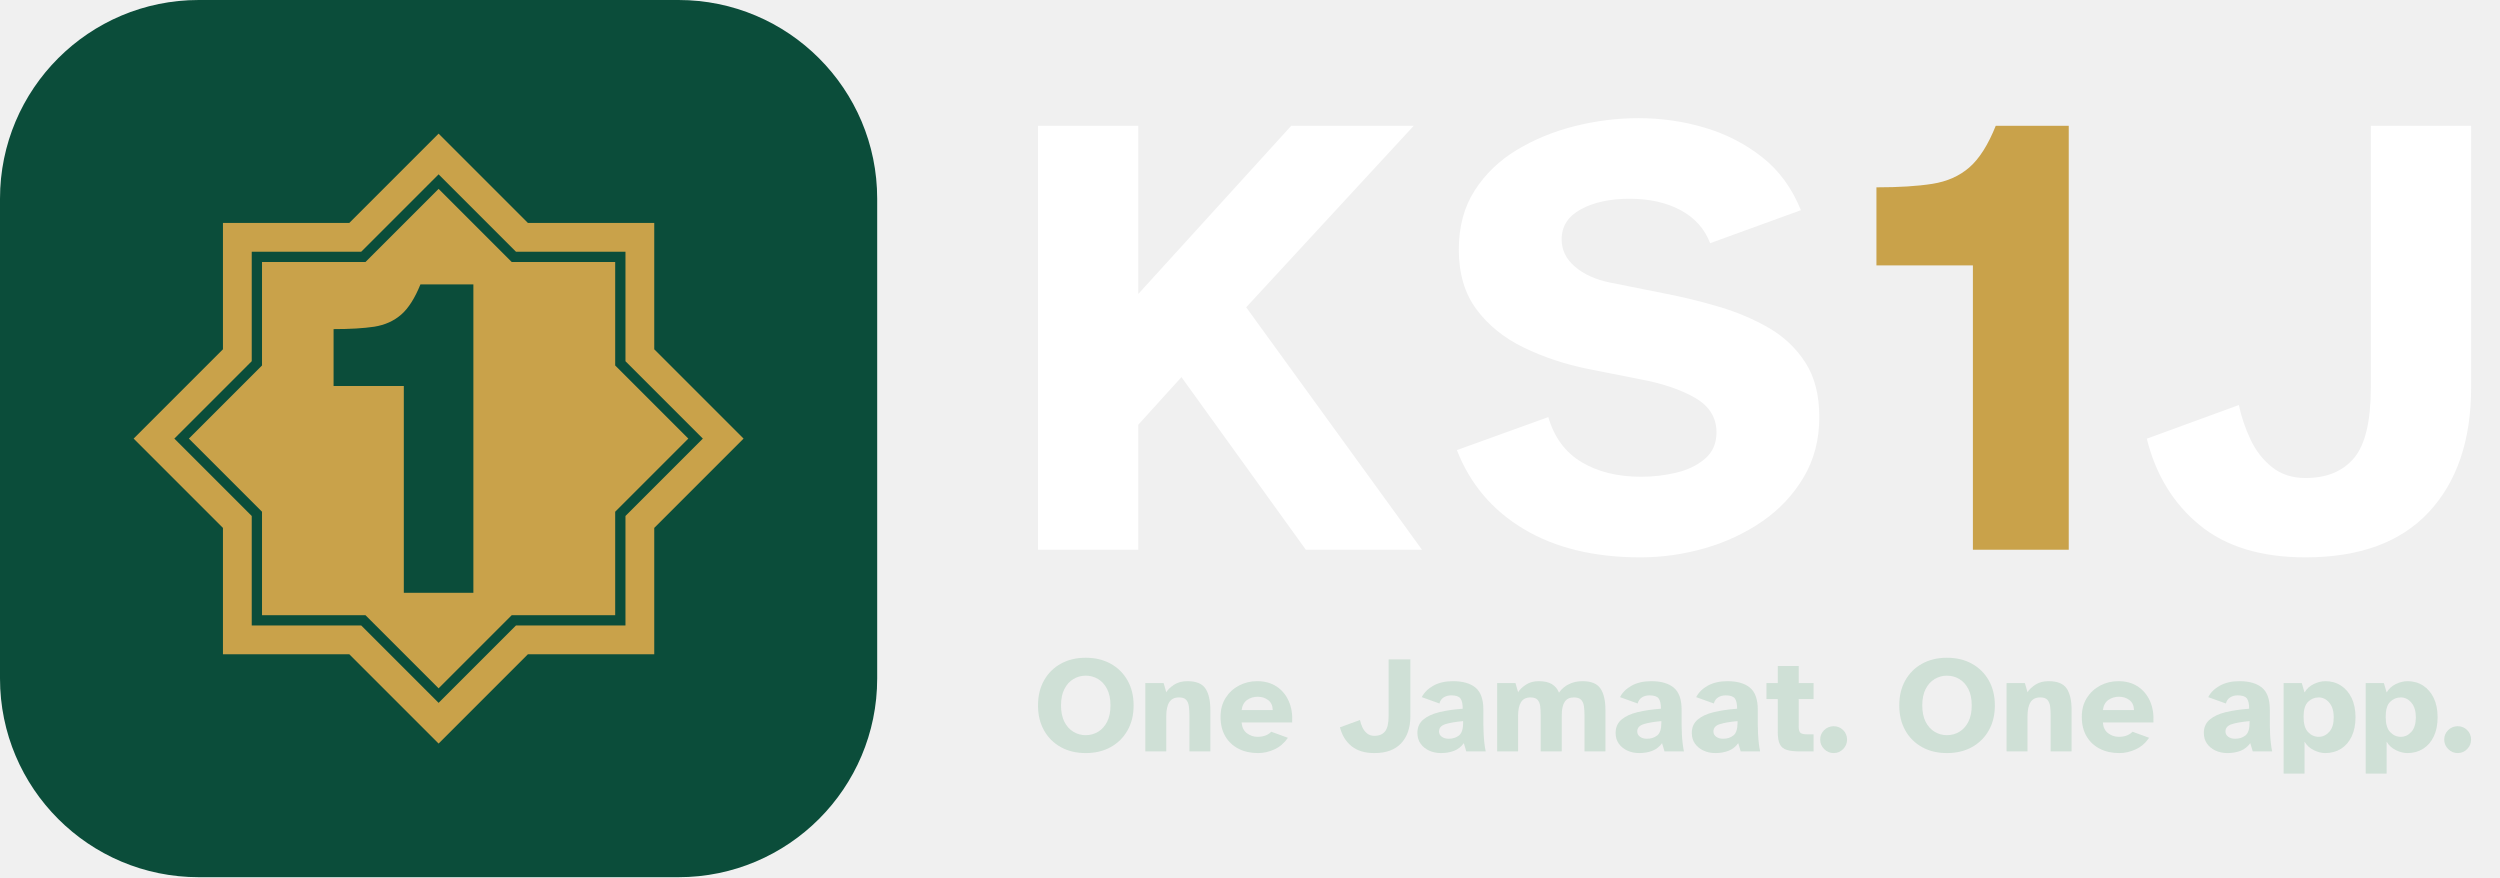
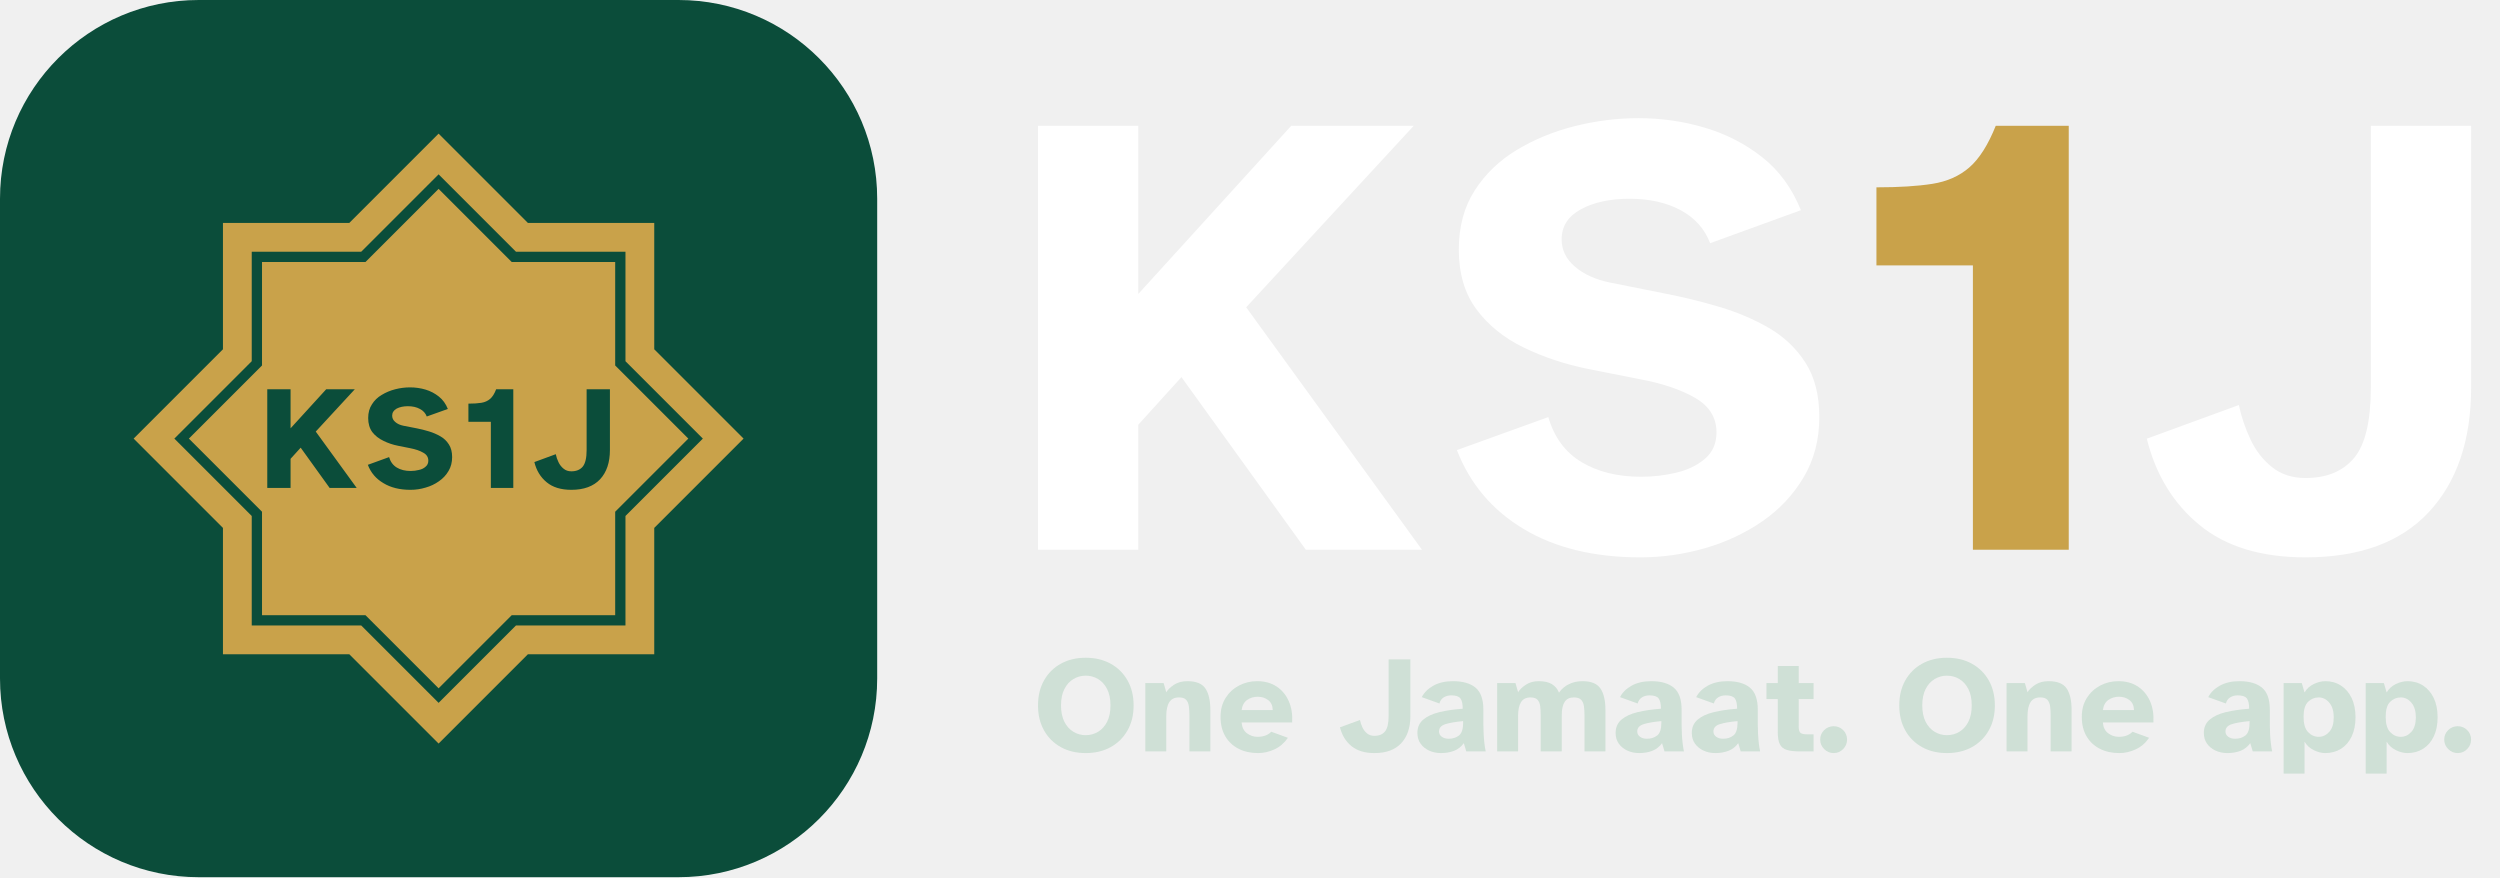
<svg xmlns="http://www.w3.org/2000/svg" viewBox="0 0 684 240">
  <g transform="scale(0.46875)">
    <rect width="512" height="512" rx="116" fill="#0B4D3A" />
    <polygon points="256.00,78.00 308.13,130.13 381.87,130.13 381.87,203.87 434.00,256.00 381.87,308.13 381.87,381.87 308.13,381.87 256.00,434.00 203.87,381.87 130.13,381.87 130.13,308.13 78.00,256.00 130.13,203.87 130.13,130.13 203.87,130.13" fill="#C9A24A" />
    <polygon points="256.00,106.00 299.93,149.93 362.07,149.93 362.07,212.07 406.00,256.00 362.07,299.93 362.07,362.07 299.93,362.07 256.00,406.00 212.07,362.07 149.93,362.07 149.93,299.93 106.00,256.00 149.93,212.07 149.93,149.93 212.07,149.93" fill="none" stroke="#0B4D3A" stroke-width="6" />
-     <path d="M235.7 346V225.3H194.7V192.1Q209 192.1 218.4 190.7Q227.8 189.2 234.2 183.6Q240.5 178.1 245.4 166H276.3V346Z" fill="#0B4D3A" />
+     <path d="M156 284.8V227.2H169.6V250L190.4 227.2H207.1L184.3 251.9L208.2 284.8H192.4L175.5 261.3L169.6 267.8V284.8ZM239.6 285.9Q230.2 285.9 223.8 282Q217.3 278.2 214.7 271.3L227.1 266.8Q228.3 270.9 231.6 272.9Q234.9 274.9 239.7 274.9Q242.2 274.9 244.5 274.3Q246.9 273.8 248.4 272.4Q250 271.1 250 268.9Q250 265.8 247 264.2Q244.1 262.5 239.4 261.6L232.4 260.2Q227.8 259.3 223.8 257.3Q219.8 255.4 217.3 252.2Q214.9 248.9 214.9 244Q214.9 239.3 217.1 236Q219.2 232.6 222.8 230.5Q226.4 228.3 230.7 227.2Q235 226.1 239.3 226.1Q244 226.1 248.4 227.4Q252.7 228.7 256.2 231.5Q259.6 234.2 261.4 238.7L249.1 243.1Q248 240.2 245.1 238.7Q242.2 237.1 238.1 237.1Q234.2 237.1 231.5 238.5Q228.9 240 228.9 242.6Q228.9 244.8 230.7 246.3Q232.5 247.9 235.5 248.5L243.2 250Q246.8 250.7 250.4 251.8Q254 252.9 257.1 254.7Q260.1 256.4 262 259.4Q263.9 262.3 263.9 266.8Q263.9 271.4 261.8 274.9Q259.7 278.5 256.2 280.9Q252.7 283.4 248.4 284.6Q244.1 285.9 239.6 285.9ZM286.5 284.8V246.2H273.4V235.6Q278 235.6 281 235.1Q284 234.6 286.1 232.8Q288.1 231.1 289.6 227.2H299.6V284.8ZM333.5 285.9Q324.4 285.9 319.1 281.5Q313.7 277.1 311.9 269.7L324.4 265.1Q324.9 267.6 326 269.8Q327.1 272.1 329 273.6Q330.8 275.1 333.5 275.1Q337.8 275.1 340.1 272.4Q342.4 269.6 342.4 262.7V227.2H356V262.7Q356 273.5 350.3 279.7Q344.5 285.9 333.5 285.9Z" fill="#0B4D3A" />
  </g>
  <g transform="translate(284 150.41) scale(0.17365)">
    <path transform="translate(-44 0)" d="M44 0V-668H202V-403L443 -668H636L372 -382L649 0H466L270 -272L202 -197V0Z" fill="#FFFFFF" />
    <path transform="translate(-44 0)" d="M993 12Q884 12 809.5 -32.5Q735 -77 704 -157L848 -209Q862 -161 900.5 -138.0Q939 -115 994 -115Q1023 -115 1050.0 -121.5Q1077 -128 1095.0 -143.5Q1113 -159 1113 -185Q1113 -220 1079.0 -239.5Q1045 -259 991 -269L910 -285Q856 -296 809.5 -318.5Q763 -341 735.0 -378.5Q707 -416 707 -473Q707 -527 732.0 -566.0Q757 -605 798.5 -630.0Q840 -655 890.0 -667.5Q940 -680 990 -680Q1044 -680 1094.5 -665.0Q1145 -650 1185.0 -618.5Q1225 -587 1246 -535L1103 -483Q1090 -517 1056.5 -535.0Q1023 -553 976 -553Q930 -553 899.5 -536.5Q869 -520 869 -489Q869 -464 890.0 -446.0Q911 -428 945 -421L1035 -403Q1076 -395 1118.0 -382.5Q1160 -370 1195.5 -349.5Q1231 -329 1253.0 -295.0Q1275 -261 1275 -209Q1275 -156 1250.5 -114.5Q1226 -73 1185.5 -45.0Q1145 -17 1095.0 -2.5Q1045 12 993 12Z" fill="#FFFFFF" />
    <path transform="translate(-44 0)" d="M1517 0V-448H1365V-571Q1418 -571 1453.0 -576.5Q1488 -582 1511.5 -602.5Q1535 -623 1553 -668H1668V0Z" fill="#C9A24A" />
    <path transform="translate(-44 0)" d="M2041 12Q1936 12 1874.0 -39.0Q1812 -90 1791 -175L1936 -228Q1942 -200 1954.5 -173.5Q1967 -147 1988.5 -130.0Q2010 -113 2041 -113Q2091 -113 2117.5 -144.5Q2144 -176 2144 -256V-668H2302V-256Q2302 -131 2235.5 -59.5Q2169 12 2041 12Z" fill="#FFFFFF" />
  </g>
  <g transform="translate(284 205.59) scale(0.03769)">
    <path transform="translate(-35 0)" d="M381 12Q279 12 201.0 -31.0Q123 -74 79.0 -152.0Q35 -230 35 -334Q35 -438 79.0 -516.0Q123 -594 201.0 -637.0Q279 -680 381 -680Q484 -680 562.0 -637.0Q640 -594 684.5 -516.0Q729 -438 729 -334Q729 -230 684.5 -152.0Q640 -74 562.0 -31.0Q484 12 381 12ZM381 -118Q430 -118 471.0 -142.5Q512 -167 536.5 -215.0Q561 -263 561 -334Q561 -405 536.5 -453.0Q512 -501 471.0 -525.5Q430 -550 381 -550Q333 -550 292.0 -525.5Q251 -501 226.5 -453.0Q202 -405 202 -334Q202 -263 226.5 -215.0Q251 -167 292.0 -142.5Q333 -118 381 -118Z" fill="#CFE0D6" />
    <path transform="translate(-35 0)" d="M814 0V-496H947L966 -430Q983 -458 1022.5 -484.0Q1062 -510 1119 -510Q1215 -510 1250.5 -456.5Q1286 -403 1286 -302V0H1134V-264Q1134 -299 1130.0 -328.0Q1126 -357 1110.5 -374.5Q1095 -392 1058 -392Q1010 -392 988.0 -357.5Q966 -323 966 -255V0Z" fill="#CFE0D6" />
    <path transform="translate(-35 0)" d="M1632 12Q1552 12 1490.5 -19.5Q1429 -51 1394.5 -110.0Q1360 -169 1360 -251Q1360 -330 1396.5 -388.0Q1433 -446 1493.5 -478.0Q1554 -510 1626 -510Q1708 -510 1766.5 -471.5Q1825 -433 1855.0 -365.5Q1885 -298 1880 -210H1513Q1517 -158 1551.5 -132.0Q1586 -106 1628 -106Q1663 -106 1688.5 -116.5Q1714 -127 1728 -143L1849 -99Q1810 -42 1751.5 -15.0Q1693 12 1632 12ZM1513 -300H1739Q1738 -348 1706.0 -372.5Q1674 -397 1630 -397Q1587 -397 1553.5 -374.0Q1520 -351 1513 -300Z" fill="#CFE0D6" />
    <path transform="translate(-35 0)" d="M2477 12Q2372 12 2310.0 -39.0Q2248 -90 2227 -175L2372 -228Q2378 -200 2390.5 -173.5Q2403 -147 2424.5 -130.0Q2446 -113 2477 -113Q2527 -113 2553.5 -144.5Q2580 -176 2580 -256V-668H2738V-256Q2738 -131 2671.5 -59.5Q2605 12 2477 12Z" fill="#CFE0D6" />
    <path transform="translate(-35 0)" d="M2960 12Q2913 12 2874.0 -6.0Q2835 -24 2812.0 -56.5Q2789 -89 2789 -134Q2789 -195 2831.5 -231.0Q2874 -267 2948.0 -285.0Q3022 -303 3118 -310Q3118 -363 3101.0 -385.0Q3084 -407 3035 -407Q3004 -407 2980.5 -392.5Q2957 -378 2949 -348L2821 -394Q2846 -444 2904.5 -477.0Q2963 -510 3048 -510Q3154 -510 3211.0 -463.0Q3268 -416 3268 -303V-194Q3268 -162 3270.0 -125.0Q3272 -88 3276.0 -55.0Q3280 -22 3285 0H3144L3126 -60Q3098 -21 3055.5 -4.5Q3013 12 2960 12ZM3016 -92Q3061 -92 3091.0 -116.0Q3121 -140 3121 -208V-220Q3042 -213 2994.0 -198.5Q2946 -184 2946 -145Q2946 -121 2966.0 -106.5Q2986 -92 3016 -92Z" fill="#CFE0D6" />
    <path transform="translate(-35 0)" d="M3368 0V-496H3501L3520 -430Q3537 -458 3576.0 -484.0Q3615 -510 3670 -510Q3729 -510 3764.5 -489.0Q3800 -468 3817 -427Q3846 -468 3890.5 -489.0Q3935 -510 3987 -510Q4082 -510 4118.0 -456.5Q4154 -403 4154 -302V0H4002V-264Q4002 -299 3998.0 -328.0Q3994 -357 3978.0 -374.5Q3962 -392 3925 -392Q3879 -392 3858.0 -359.5Q3837 -327 3837 -262V0H3684V-264Q3684 -299 3680.5 -328.0Q3677 -357 3661.5 -374.5Q3646 -392 3610 -392Q3563 -392 3541.5 -358.0Q3520 -324 3520 -259V0Z" fill="#CFE0D6" />
    <path transform="translate(-35 0)" d="M4399 12Q4352 12 4313.0 -6.0Q4274 -24 4251.0 -56.5Q4228 -89 4228 -134Q4228 -195 4270.5 -231.0Q4313 -267 4387.0 -285.0Q4461 -303 4557 -310Q4557 -363 4540.0 -385.0Q4523 -407 4474 -407Q4443 -407 4419.5 -392.5Q4396 -378 4388 -348L4260 -394Q4285 -444 4343.5 -477.0Q4402 -510 4487 -510Q4593 -510 4650.0 -463.0Q4707 -416 4707 -303V-194Q4707 -162 4709.0 -125.0Q4711 -88 4715.0 -55.0Q4719 -22 4724 0H4583L4565 -60Q4537 -21 4494.5 -4.5Q4452 12 4399 12ZM4455 -92Q4500 -92 4530.0 -116.0Q4560 -140 4560 -208V-220Q4481 -213 4433.0 -198.5Q4385 -184 4385 -145Q4385 -121 4405.0 -106.5Q4425 -92 4455 -92Z" fill="#CFE0D6" />
    <path transform="translate(-35 0)" d="M4952 12Q4905 12 4866.0 -6.0Q4827 -24 4804.0 -56.5Q4781 -89 4781 -134Q4781 -195 4823.5 -231.0Q4866 -267 4940.0 -285.0Q5014 -303 5110 -310Q5110 -363 5093.0 -385.0Q5076 -407 5027 -407Q4996 -407 4972.5 -392.5Q4949 -378 4941 -348L4813 -394Q4838 -444 4896.5 -477.0Q4955 -510 5040 -510Q5146 -510 5203.0 -463.0Q5260 -416 5260 -303V-194Q5260 -162 5262.0 -125.0Q5264 -88 5268.0 -55.0Q5272 -22 5277 0H5136L5118 -60Q5090 -21 5047.5 -4.5Q5005 12 4952 12ZM5008 -92Q5053 -92 5083.0 -116.0Q5113 -140 5113 -208V-220Q5034 -213 4986.0 -198.5Q4938 -184 4938 -145Q4938 -121 4958.0 -106.5Q4978 -92 5008 -92Z" fill="#CFE0D6" />
    <path transform="translate(-35 0)" d="M5569 0Q5508 0 5472.0 -10.5Q5436 -21 5420.5 -51.5Q5405 -82 5405 -140V-380H5323V-496H5405V-620H5557V-496H5665V-380H5557V-180Q5557 -145 5570.5 -134.5Q5584 -124 5621 -124H5665V0Z" fill="#CFE0D6" />
    <path transform="translate(-35 0)" d="M5811 12Q5771 12 5742.0 -17.0Q5713 -46 5713 -86Q5713 -127 5742.0 -155.0Q5771 -183 5811 -183Q5851 -183 5879.5 -155.0Q5908 -127 5908 -86Q5908 -46 5879.5 -17.0Q5851 12 5811 12Z" fill="#CFE0D6" />
    <path transform="translate(-35 0)" d="M6633 12Q6531 12 6453.0 -31.0Q6375 -74 6331.0 -152.0Q6287 -230 6287 -334Q6287 -438 6331.0 -516.0Q6375 -594 6453.0 -637.0Q6531 -680 6633 -680Q6736 -680 6814.0 -637.0Q6892 -594 6936.5 -516.0Q6981 -438 6981 -334Q6981 -230 6936.5 -152.0Q6892 -74 6814.0 -31.0Q6736 12 6633 12ZM6633 -118Q6682 -118 6723.0 -142.5Q6764 -167 6788.5 -215.0Q6813 -263 6813 -334Q6813 -405 6788.5 -453.0Q6764 -501 6723.0 -525.5Q6682 -550 6633 -550Q6585 -550 6544.0 -525.5Q6503 -501 6478.5 -453.0Q6454 -405 6454 -334Q6454 -263 6478.5 -215.0Q6503 -167 6544.0 -142.5Q6585 -118 6633 -118Z" fill="#CFE0D6" />
    <path transform="translate(-35 0)" d="M7066 0V-496H7199L7218 -430Q7235 -458 7274.5 -484.0Q7314 -510 7371 -510Q7467 -510 7502.5 -456.5Q7538 -403 7538 -302V0H7386V-264Q7386 -299 7382.0 -328.0Q7378 -357 7362.5 -374.5Q7347 -392 7310 -392Q7262 -392 7240.0 -357.5Q7218 -323 7218 -255V0Z" fill="#CFE0D6" />
    <path transform="translate(-35 0)" d="M7884 12Q7804 12 7742.5 -19.5Q7681 -51 7646.5 -110.0Q7612 -169 7612 -251Q7612 -330 7648.5 -388.0Q7685 -446 7745.5 -478.0Q7806 -510 7878 -510Q7960 -510 8018.5 -471.5Q8077 -433 8107.0 -365.5Q8137 -298 8132 -210H7765Q7769 -158 7803.5 -132.0Q7838 -106 7880 -106Q7915 -106 7940.5 -116.5Q7966 -127 7980 -143L8101 -99Q8062 -42 8003.5 -15.0Q7945 12 7884 12ZM7765 -300H7991Q7990 -348 7958.0 -372.5Q7926 -397 7882 -397Q7839 -397 7805.5 -374.0Q7772 -351 7765 -300Z" fill="#CFE0D6" />
    <path transform="translate(-35 0)" d="M8669 12Q8622 12 8583.0 -6.0Q8544 -24 8521.0 -56.5Q8498 -89 8498 -134Q8498 -195 8540.5 -231.0Q8583 -267 8657.0 -285.0Q8731 -303 8827 -310Q8827 -363 8810.0 -385.0Q8793 -407 8744 -407Q8713 -407 8689.5 -392.5Q8666 -378 8658 -348L8530 -394Q8555 -444 8613.5 -477.0Q8672 -510 8757 -510Q8863 -510 8920.0 -463.0Q8977 -416 8977 -303V-194Q8977 -162 8979.0 -125.0Q8981 -88 8985.0 -55.0Q8989 -22 8994 0H8853L8835 -60Q8807 -21 8764.5 -4.5Q8722 12 8669 12ZM8725 -92Q8770 -92 8800.0 -116.0Q8830 -140 8830 -208V-220Q8751 -213 8703.0 -198.5Q8655 -184 8655 -145Q8655 -121 8675.0 -106.5Q8695 -92 8725 -92Z" fill="#CFE0D6" />
    <path transform="translate(-35 0)" d="M9077 161V-496H9209L9229 -428Q9253 -469 9296.5 -489.5Q9340 -510 9380 -510Q9444 -510 9493.5 -478.0Q9543 -446 9571.0 -387.5Q9599 -329 9599 -248Q9599 -167 9571.0 -108.5Q9543 -50 9493.5 -19.0Q9444 12 9380 12Q9340 12 9296.5 -9.0Q9253 -30 9229 -71V161ZM9332 -106Q9376 -106 9408.5 -142.0Q9441 -178 9441 -248Q9441 -316 9408.5 -354.0Q9376 -392 9332 -392Q9287 -392 9254.5 -360.0Q9222 -328 9222 -251Q9222 -175 9254.5 -140.5Q9287 -106 9332 -106Z" fill="#CFE0D6" />
    <path transform="translate(-35 0)" d="M9673 161V-496H9805L9825 -428Q9849 -469 9892.5 -489.5Q9936 -510 9976 -510Q10040 -510 10089.5 -478.0Q10139 -446 10167.0 -387.5Q10195 -329 10195 -248Q10195 -167 10167.0 -108.5Q10139 -50 10089.5 -19.0Q10040 12 9976 12Q9936 12 9892.5 -9.0Q9849 -30 9825 -71V161ZM9928 -106Q9972 -106 10004.5 -142.0Q10037 -178 10037 -248Q10037 -316 10004.5 -354.0Q9972 -392 9928 -392Q9883 -392 9850.5 -360.0Q9818 -328 9818 -251Q9818 -175 9850.5 -140.5Q9883 -106 9928 -106Z" fill="#CFE0D6" />
    <path transform="translate(-35 0)" d="M10341 12Q10301 12 10272.0 -17.0Q10243 -46 10243 -86Q10243 -127 10272.0 -155.0Q10301 -183 10341 -183Q10381 -183 10409.5 -155.0Q10438 -127 10438 -86Q10438 -46 10409.5 -17.0Q10381 12 10341 12Z" fill="#CFE0D6" />
  </g>
</svg>
